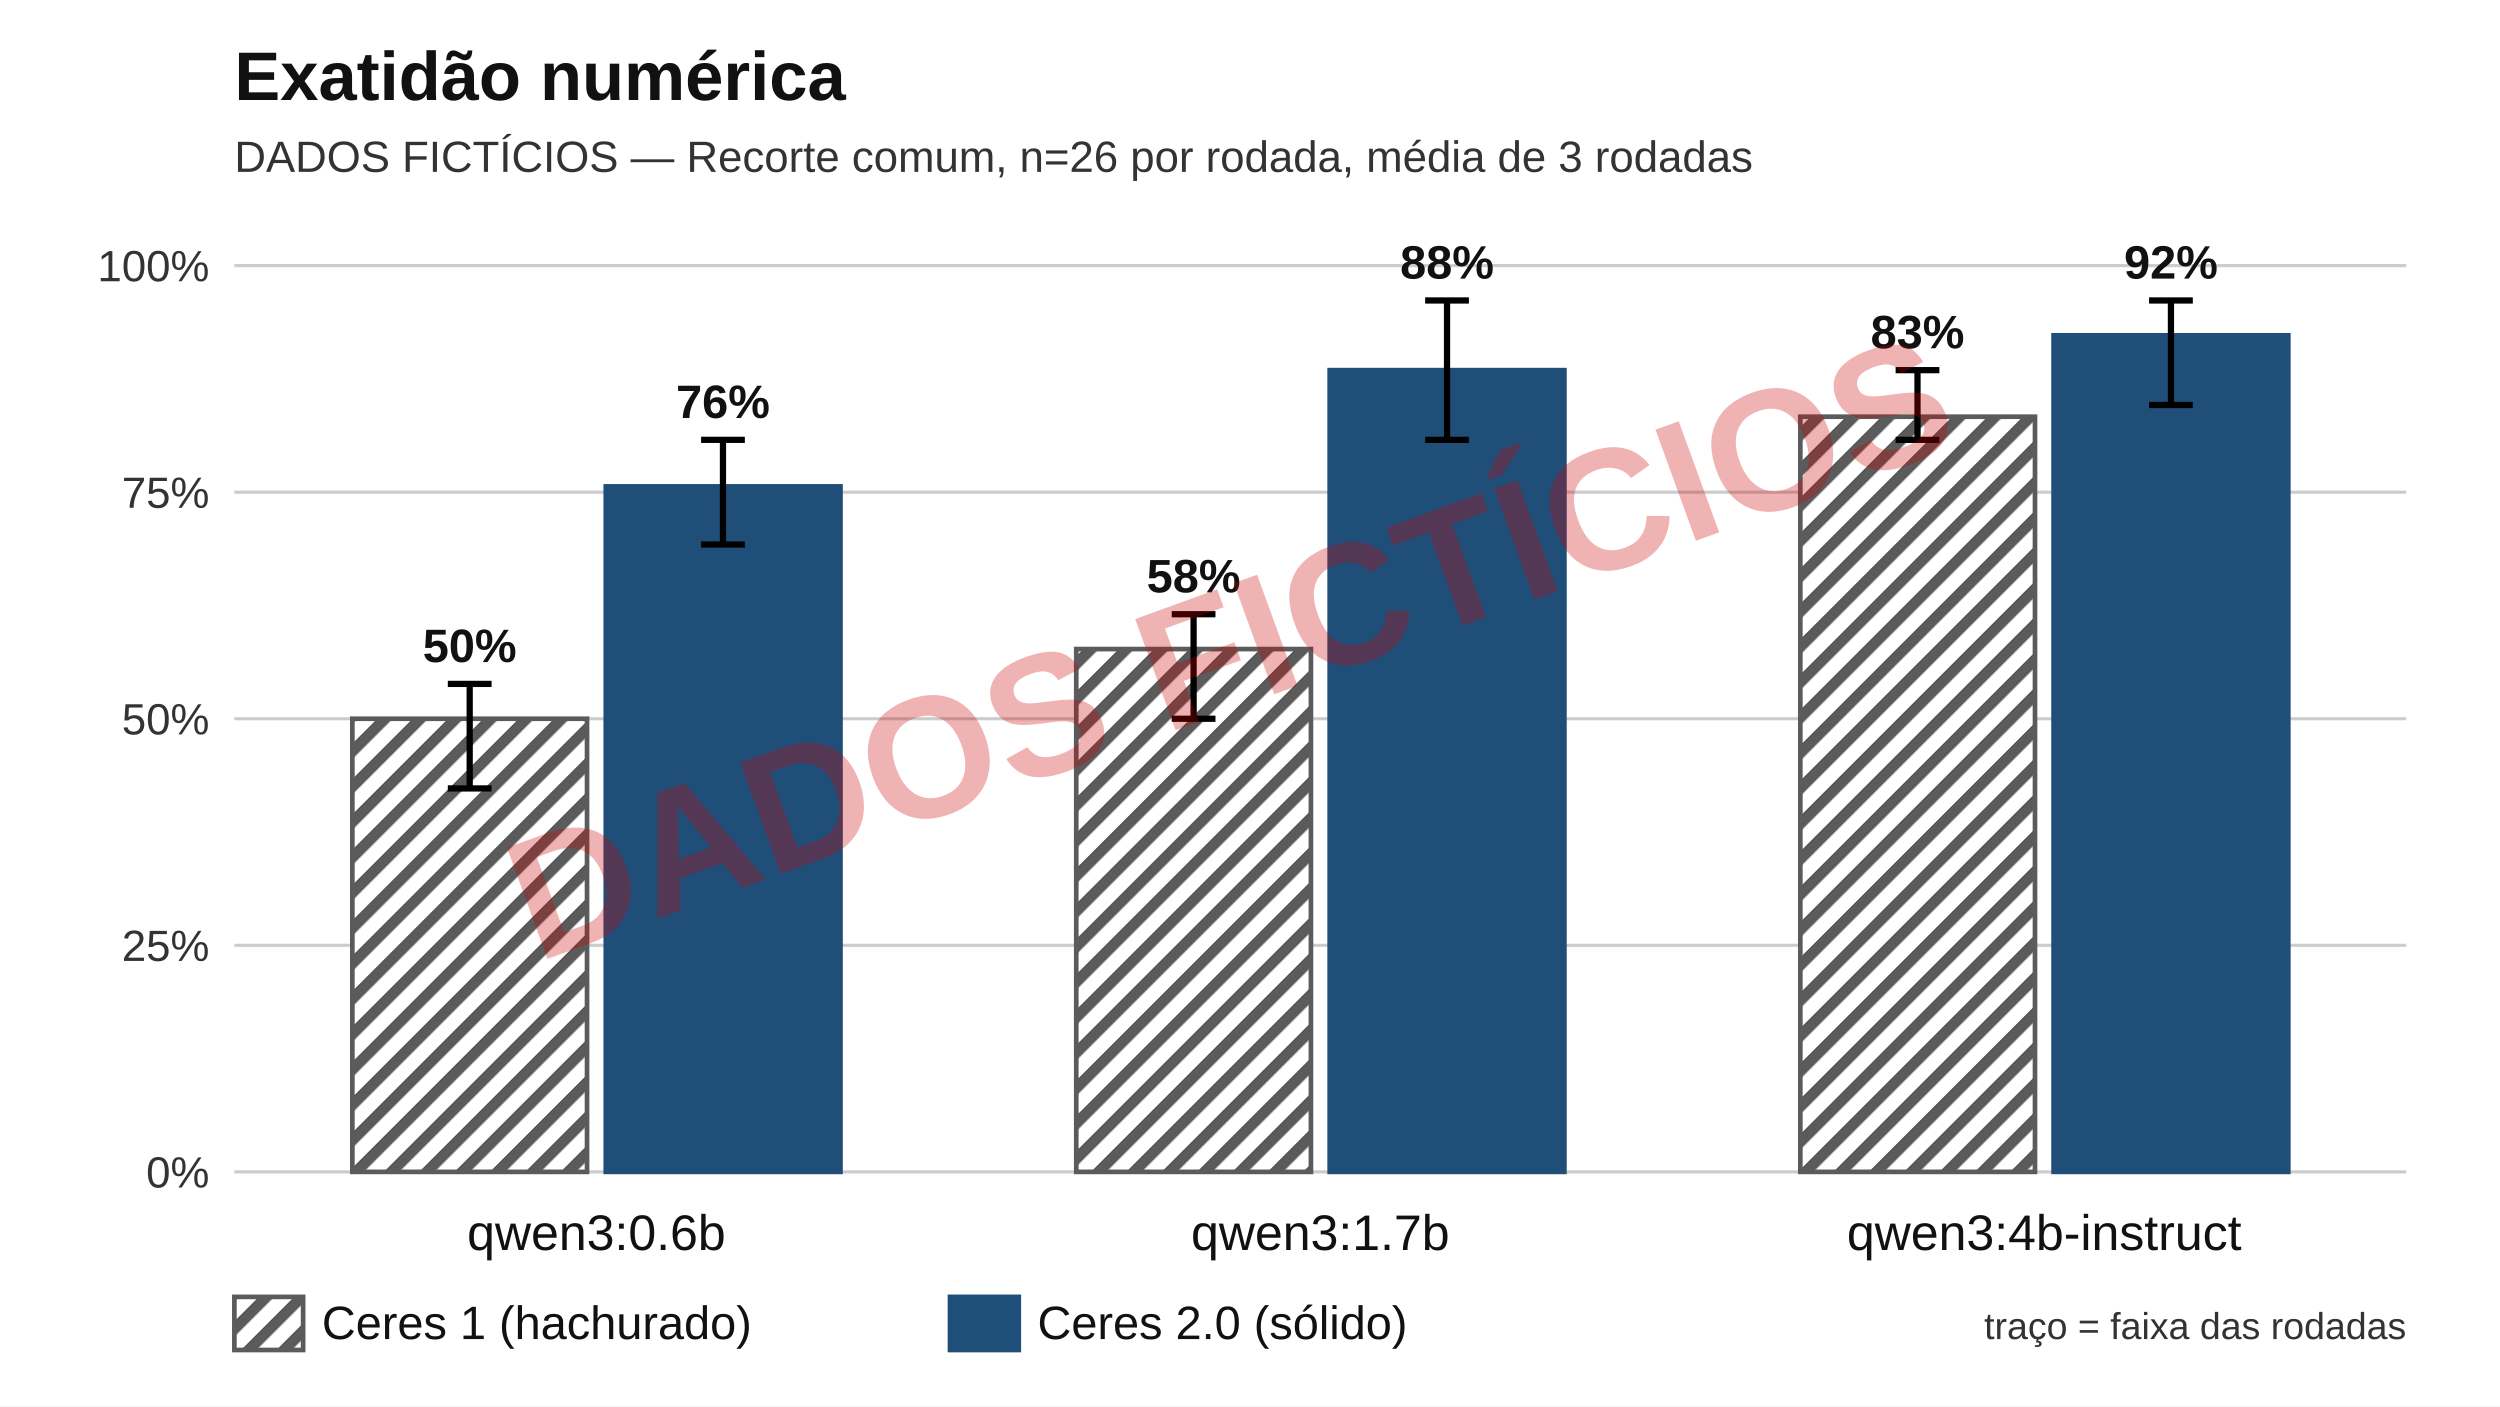
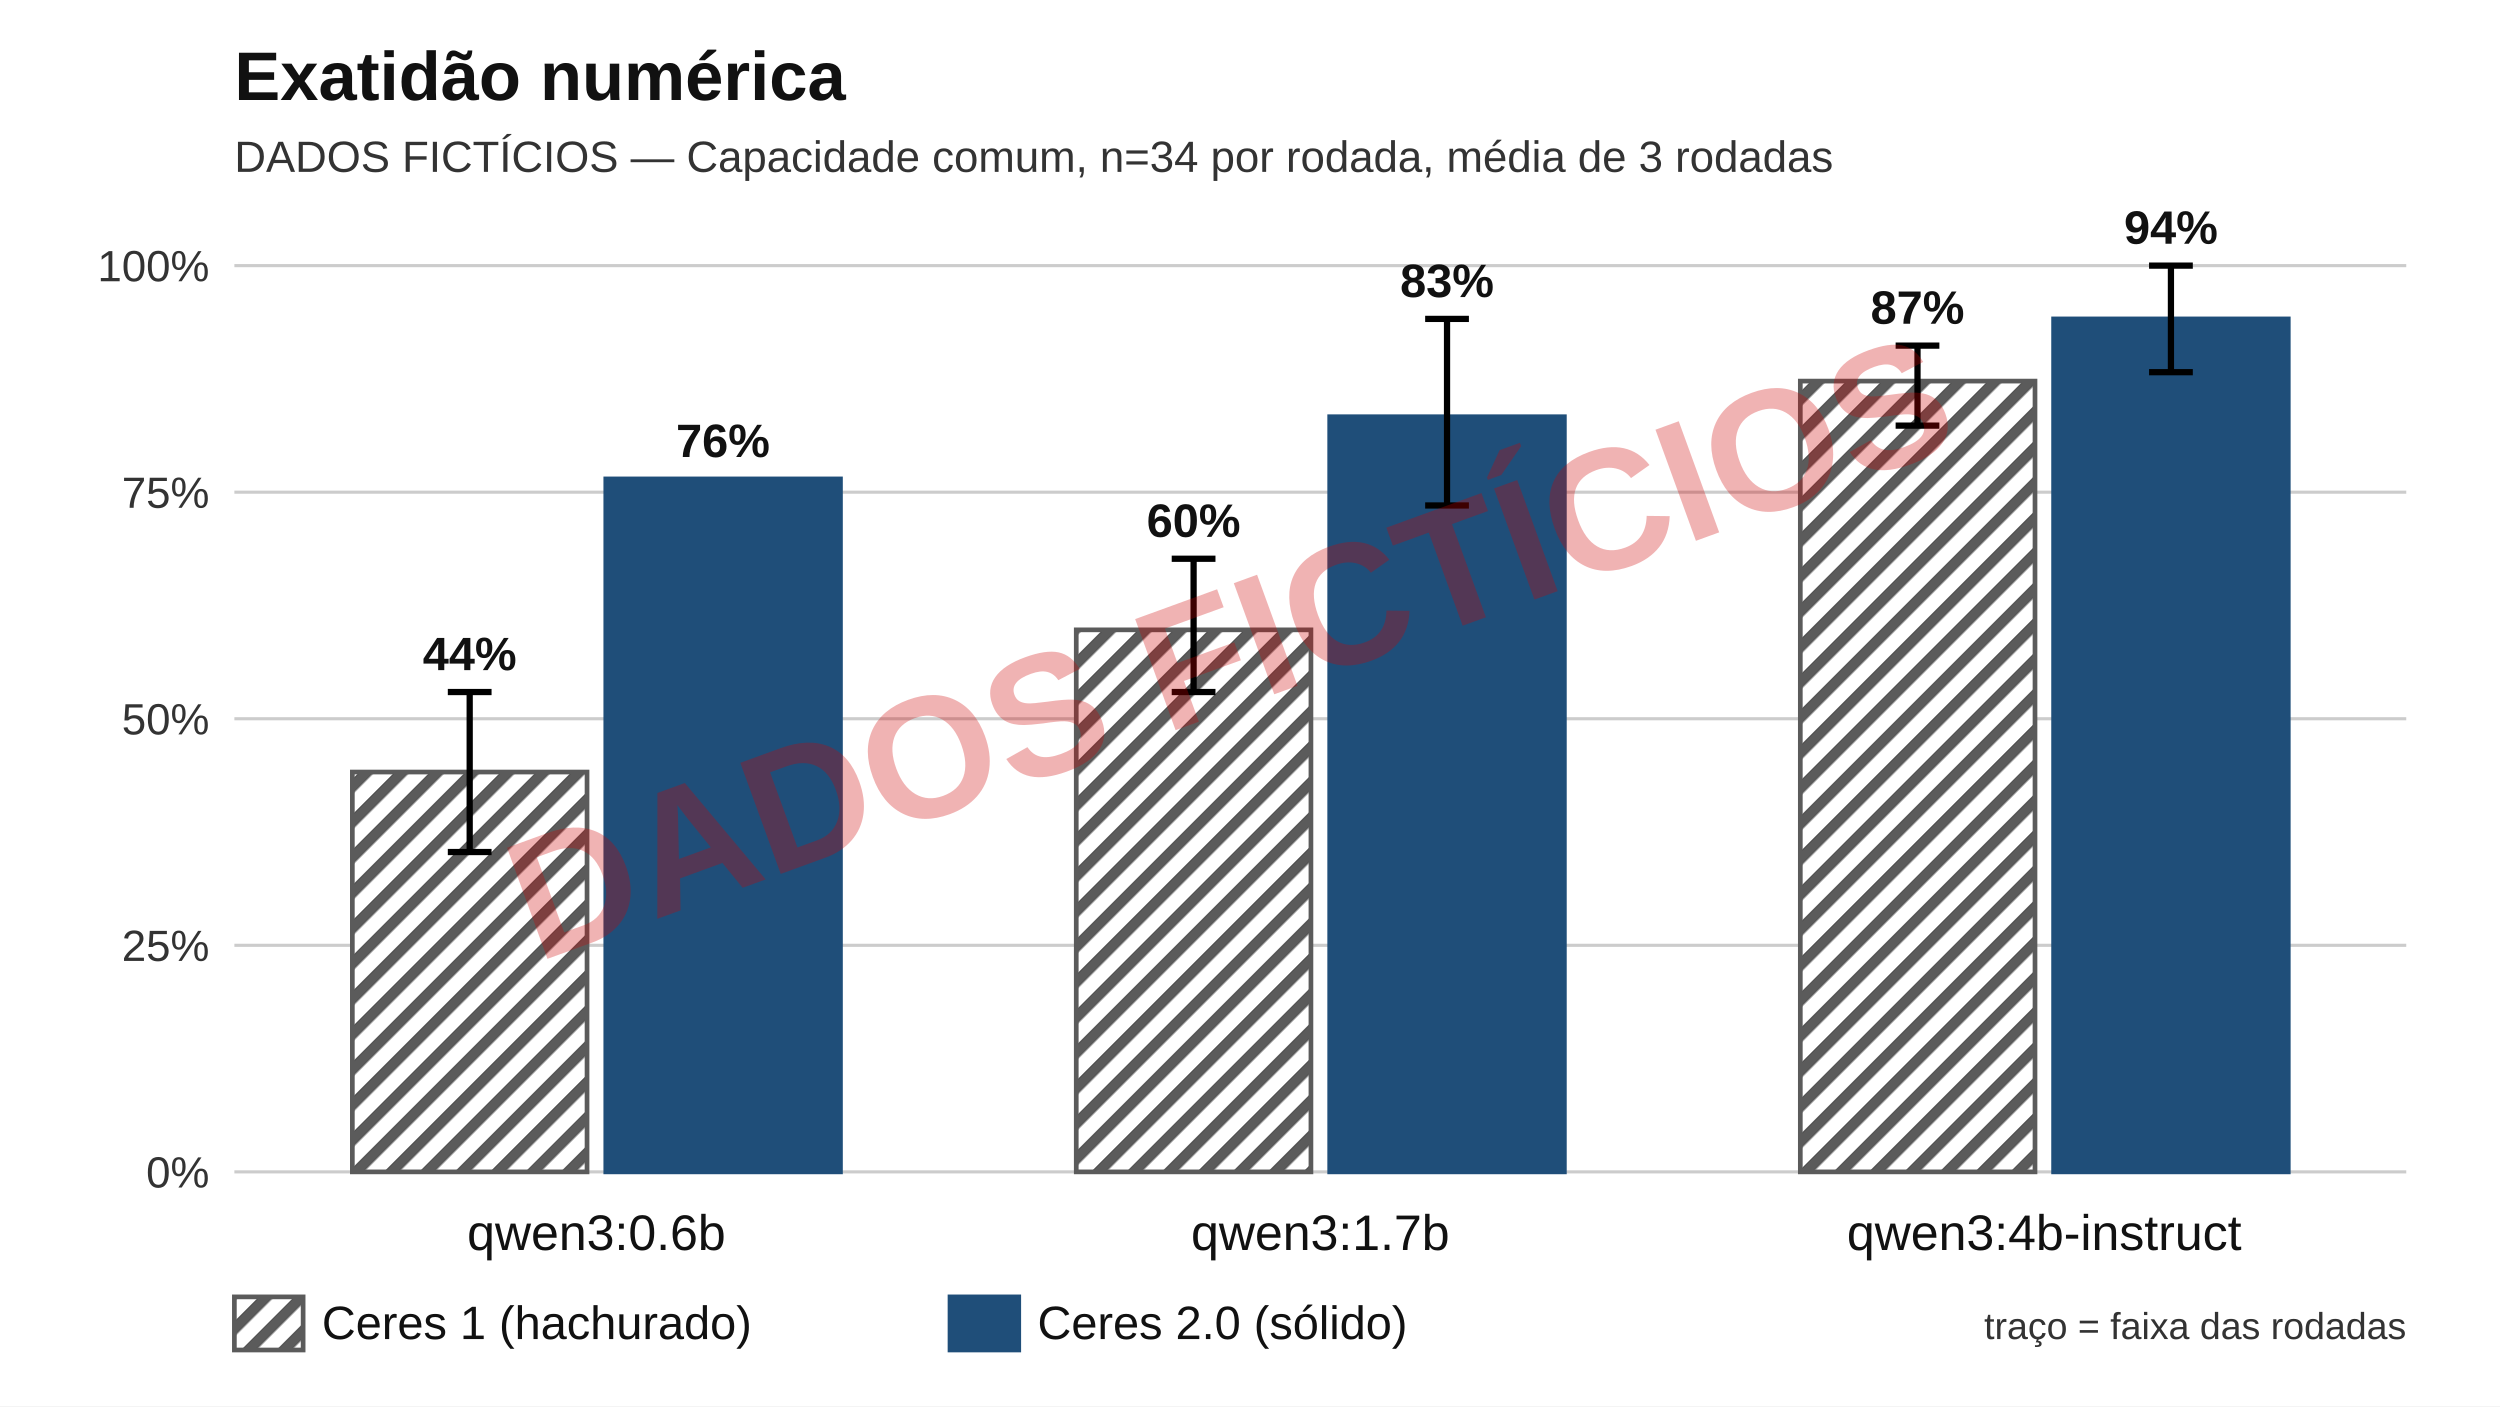
<svg xmlns="http://www.w3.org/2000/svg" viewBox="0 0 1600 900" width="1600" height="900" font-family="Arial, Helvetica, sans-serif" role="img" aria-label="Exatidão numérica">
  <defs>
    <pattern id="hachura-diagonal" width="16" height="16" patternUnits="userSpaceOnUse" patternTransform="rotate(45)">
      <rect width="16" height="16" fill="#ffffff" />
      <rect width="7" height="16" fill="#5b5b5b" />
    </pattern>
    <pattern id="hachura-pontos" width="14" height="14" patternUnits="userSpaceOnUse">
      <rect width="14" height="14" fill="#ffffff" />
      <circle cx="7" cy="7" r="4" fill="#7a4b00" />
    </pattern>
  </defs>
  <rect width="1600" height="900" fill="#ffffff" />
  <text x="150" y="64" font-size="44" font-weight="bold" fill="#111111">Exatidão numérica</text>
-   <text x="150" y="110" font-size="28" fill="#333333">DADOS FICTÍCIOS — Recorte comum, n=26 por rodada, média de 3 rodadas</text>
+   <text x="150" y="110" font-size="28" fill="#333333">DADOS FICTÍCIOS — Capacidade comum, n=34 por rodada, média de 3 rodadas</text>
  <line x1="150" y1="750.0" x2="1540" y2="750.0" stroke="#cccccc" stroke-width="2" />
  <text x="134" y="760.0" font-size="28" text-anchor="end" fill="#333333">0%</text>
  <line x1="150" y1="605.0" x2="1540" y2="605.0" stroke="#cccccc" stroke-width="2" />
  <text x="134" y="615.0" font-size="28" text-anchor="end" fill="#333333">25%</text>
  <line x1="150" y1="460.0" x2="1540" y2="460.0" stroke="#cccccc" stroke-width="2" />
  <text x="134" y="470.0" font-size="28" text-anchor="end" fill="#333333">50%</text>
  <line x1="150" y1="315.0" x2="1540" y2="315.0" stroke="#cccccc" stroke-width="2" />
  <text x="134" y="325.0" font-size="28" text-anchor="end" fill="#333333">75%</text>
  <line x1="150" y1="170.0" x2="1540" y2="170.0" stroke="#cccccc" stroke-width="2" />
  <text x="134" y="180.0" font-size="28" text-anchor="end" fill="#333333">100%</text>
  <text x="381.7" y="800" font-size="32" text-anchor="middle" fill="#111111">qwen3:0.6b</text>
-   <rect x="225.5" y="460.0" width="150.2" height="290.0" fill="url(#hachura-diagonal)" stroke="#5b5b5b" stroke-width="3" />
-   <line x1="300.6" y1="504.6" x2="300.6" y2="437.7" stroke="#000000" stroke-width="4" />
-   <line x1="286.6" y1="504.6" x2="314.6" y2="504.6" stroke="#000000" stroke-width="4" />
-   <line x1="286.6" y1="437.7" x2="314.6" y2="437.7" stroke="#000000" stroke-width="4" />
-   <text x="300.6" y="423.7" font-size="30" font-weight="bold" text-anchor="middle" fill="#111111">50%</text>
-   <rect x="387.7" y="311.3" width="150.2" height="438.7" fill="#1f4e79" stroke="#1f4e79" stroke-width="3" />
-   <line x1="462.7" y1="348.5" x2="462.7" y2="281.5" stroke="#000000" stroke-width="4" />
-   <line x1="448.7" y1="348.5" x2="476.7" y2="348.5" stroke="#000000" stroke-width="4" />
-   <line x1="448.7" y1="281.5" x2="476.7" y2="281.5" stroke="#000000" stroke-width="4" />
-   <text x="462.7" y="267.5" font-size="30" font-weight="bold" text-anchor="middle" fill="#111111">76%</text>
+   <rect x="225.5" y="494.1" width="150.2" height="255.9" fill="url(#hachura-diagonal)" stroke="#5b5b5b" stroke-width="3" />
+   <line x1="300.6" y1="545.3" x2="300.6" y2="442.9" stroke="#000000" stroke-width="4" />
+   <line x1="286.6" y1="545.3" x2="314.6" y2="545.3" stroke="#000000" stroke-width="4" />
+   <line x1="286.6" y1="442.9" x2="314.6" y2="442.9" stroke="#000000" stroke-width="4" />
+   <text x="300.6" y="428.9" font-size="30" font-weight="bold" text-anchor="middle" fill="#111111">44%</text>
+   <rect x="387.7" y="306.5" width="150.2" height="443.5" fill="#1f4e79" stroke="#1f4e79" stroke-width="3" />
+   <text x="462.7" y="292.5" font-size="30" font-weight="bold" text-anchor="middle" fill="#111111">76%</text>
  <text x="845.0" y="800" font-size="32" text-anchor="middle" fill="#111111">qwen3:1.7b</text>
-   <rect x="688.8" y="415.4" width="150.2" height="334.6" fill="url(#hachura-diagonal)" stroke="#5b5b5b" stroke-width="3" />
-   <line x1="763.9" y1="460.0" x2="763.9" y2="393.1" stroke="#000000" stroke-width="4" />
-   <line x1="749.9" y1="460.0" x2="777.9" y2="460.0" stroke="#000000" stroke-width="4" />
-   <line x1="749.9" y1="393.1" x2="777.9" y2="393.1" stroke="#000000" stroke-width="4" />
-   <text x="763.9" y="379.1" font-size="30" font-weight="bold" text-anchor="middle" fill="#111111">58%</text>
-   <rect x="851.0" y="236.9" width="150.2" height="513.1" fill="#1f4e79" stroke="#1f4e79" stroke-width="3" />
-   <line x1="926.1" y1="281.5" x2="926.1" y2="192.3" stroke="#000000" stroke-width="4" />
-   <line x1="912.1" y1="281.5" x2="940.1" y2="281.5" stroke="#000000" stroke-width="4" />
-   <line x1="912.1" y1="192.3" x2="940.1" y2="192.3" stroke="#000000" stroke-width="4" />
-   <text x="926.1" y="178.3" font-size="30" font-weight="bold" text-anchor="middle" fill="#111111">88%</text>
+   <rect x="688.8" y="403.1" width="150.2" height="346.9" fill="url(#hachura-diagonal)" stroke="#5b5b5b" stroke-width="3" />
+   <line x1="763.9" y1="442.9" x2="763.9" y2="357.6" stroke="#000000" stroke-width="4" />
+   <line x1="749.9" y1="442.9" x2="777.9" y2="442.9" stroke="#000000" stroke-width="4" />
+   <line x1="749.9" y1="357.6" x2="777.9" y2="357.6" stroke="#000000" stroke-width="4" />
+   <text x="763.9" y="343.6" font-size="30" font-weight="bold" text-anchor="middle" fill="#111111">60%</text>
+   <rect x="851.0" y="266.7" width="150.2" height="483.3" fill="#1f4e79" stroke="#1f4e79" stroke-width="3" />
+   <line x1="926.1" y1="323.5" x2="926.1" y2="204.1" stroke="#000000" stroke-width="4" />
+   <line x1="912.1" y1="323.5" x2="940.1" y2="323.5" stroke="#000000" stroke-width="4" />
+   <line x1="912.1" y1="204.1" x2="940.1" y2="204.1" stroke="#000000" stroke-width="4" />
+   <text x="926.1" y="190.1" font-size="30" font-weight="bold" text-anchor="middle" fill="#111111">83%</text>
  <text x="1308.3" y="800" font-size="32" text-anchor="middle" fill="#111111">qwen3:4b-instruct</text>
-   <rect x="1152.2" y="266.7" width="150.2" height="483.3" fill="url(#hachura-diagonal)" stroke="#5b5b5b" stroke-width="3" />
-   <line x1="1227.2" y1="281.5" x2="1227.2" y2="236.9" stroke="#000000" stroke-width="4" />
-   <line x1="1213.2" y1="281.5" x2="1241.2" y2="281.5" stroke="#000000" stroke-width="4" />
-   <line x1="1213.2" y1="236.9" x2="1241.2" y2="236.9" stroke="#000000" stroke-width="4" />
-   <text x="1227.2" y="222.9" font-size="30" font-weight="bold" text-anchor="middle" fill="#111111">83%</text>
-   <rect x="1314.3" y="214.6" width="150.2" height="535.4" fill="#1f4e79" stroke="#1f4e79" stroke-width="3" />
-   <line x1="1389.4" y1="259.2" x2="1389.4" y2="192.3" stroke="#000000" stroke-width="4" />
-   <line x1="1375.4" y1="259.2" x2="1403.4" y2="259.2" stroke="#000000" stroke-width="4" />
-   <line x1="1375.4" y1="192.3" x2="1403.4" y2="192.3" stroke="#000000" stroke-width="4" />
-   <text x="1389.4" y="178.3" font-size="30" font-weight="bold" text-anchor="middle" fill="#111111">92%</text>
+   <rect x="1152.2" y="243.9" width="150.2" height="506.1" fill="url(#hachura-diagonal)" stroke="#5b5b5b" stroke-width="3" />
+   <line x1="1227.2" y1="272.4" x2="1227.2" y2="221.2" stroke="#000000" stroke-width="4" />
+   <line x1="1213.2" y1="272.4" x2="1241.2" y2="272.4" stroke="#000000" stroke-width="4" />
+   <line x1="1213.2" y1="221.2" x2="1241.2" y2="221.2" stroke="#000000" stroke-width="4" />
+   <text x="1227.2" y="207.2" font-size="30" font-weight="bold" text-anchor="middle" fill="#111111">87%</text>
+   <rect x="1314.3" y="204.1" width="150.2" height="545.9" fill="#1f4e79" stroke="#1f4e79" stroke-width="3" />
+   <line x1="1389.4" y1="238.2" x2="1389.4" y2="170.0" stroke="#000000" stroke-width="4" />
+   <line x1="1375.4" y1="238.2" x2="1403.4" y2="238.2" stroke="#000000" stroke-width="4" />
+   <line x1="1375.4" y1="170.0" x2="1403.4" y2="170.0" stroke="#000000" stroke-width="4" />
+   <text x="1389.4" y="156.0" font-size="30" font-weight="bold" text-anchor="middle" fill="#111111">94%</text>
  <rect x="150" y="830" width="44" height="34" fill="url(#hachura-diagonal)" stroke="#5b5b5b" stroke-width="3" />
  <text x="206" y="857" font-size="30" fill="#111111">Ceres 1 (hachurado)</text>
  <rect x="608" y="830" width="44" height="34" fill="#1f4e79" stroke="#1f4e79" stroke-width="3" />
  <text x="664" y="857" font-size="30" fill="#111111">Ceres 2.0 (sólido)</text>
  <text x="1540" y="857" font-size="24" text-anchor="end" fill="#333333">traço = faixa das rodadas</text>
  <text x="800.0" y="450.0" font-size="110" font-weight="bold" fill="#cc0000" fill-opacity="0.30" text-anchor="middle" transform="rotate(-20 800.0 450.0)">DADOS FICTÍCIOS</text>
</svg>
